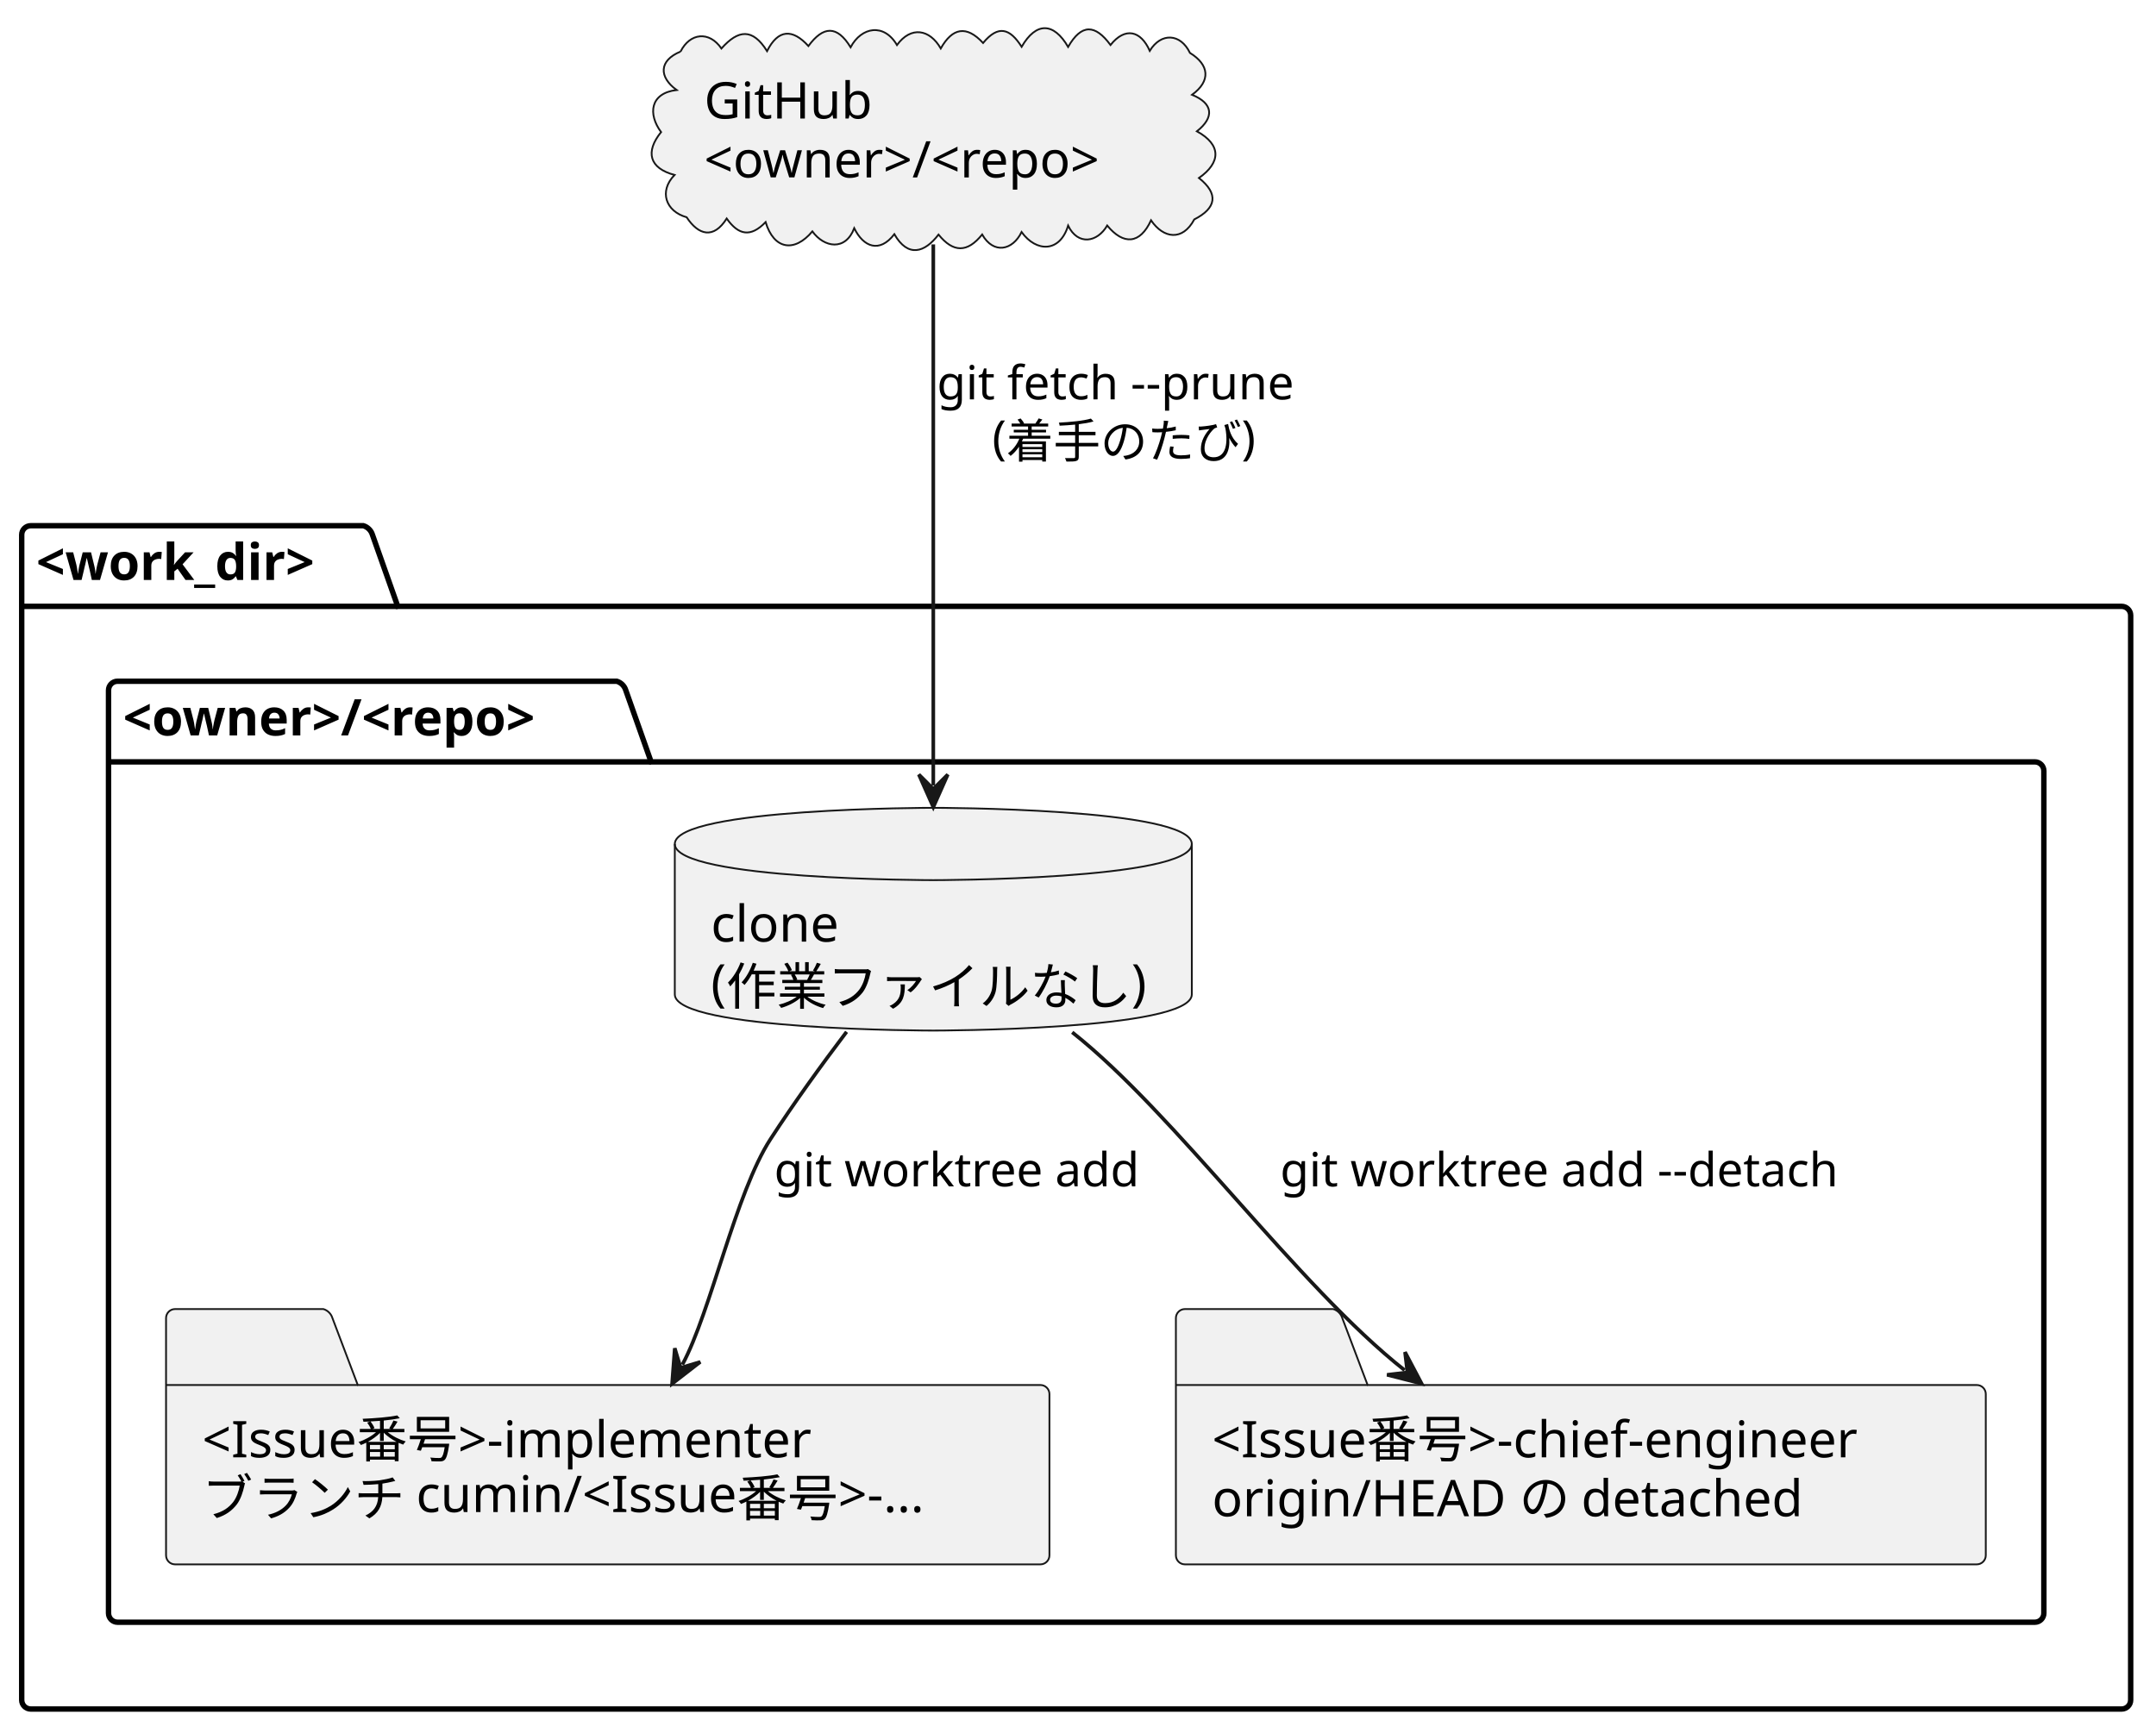
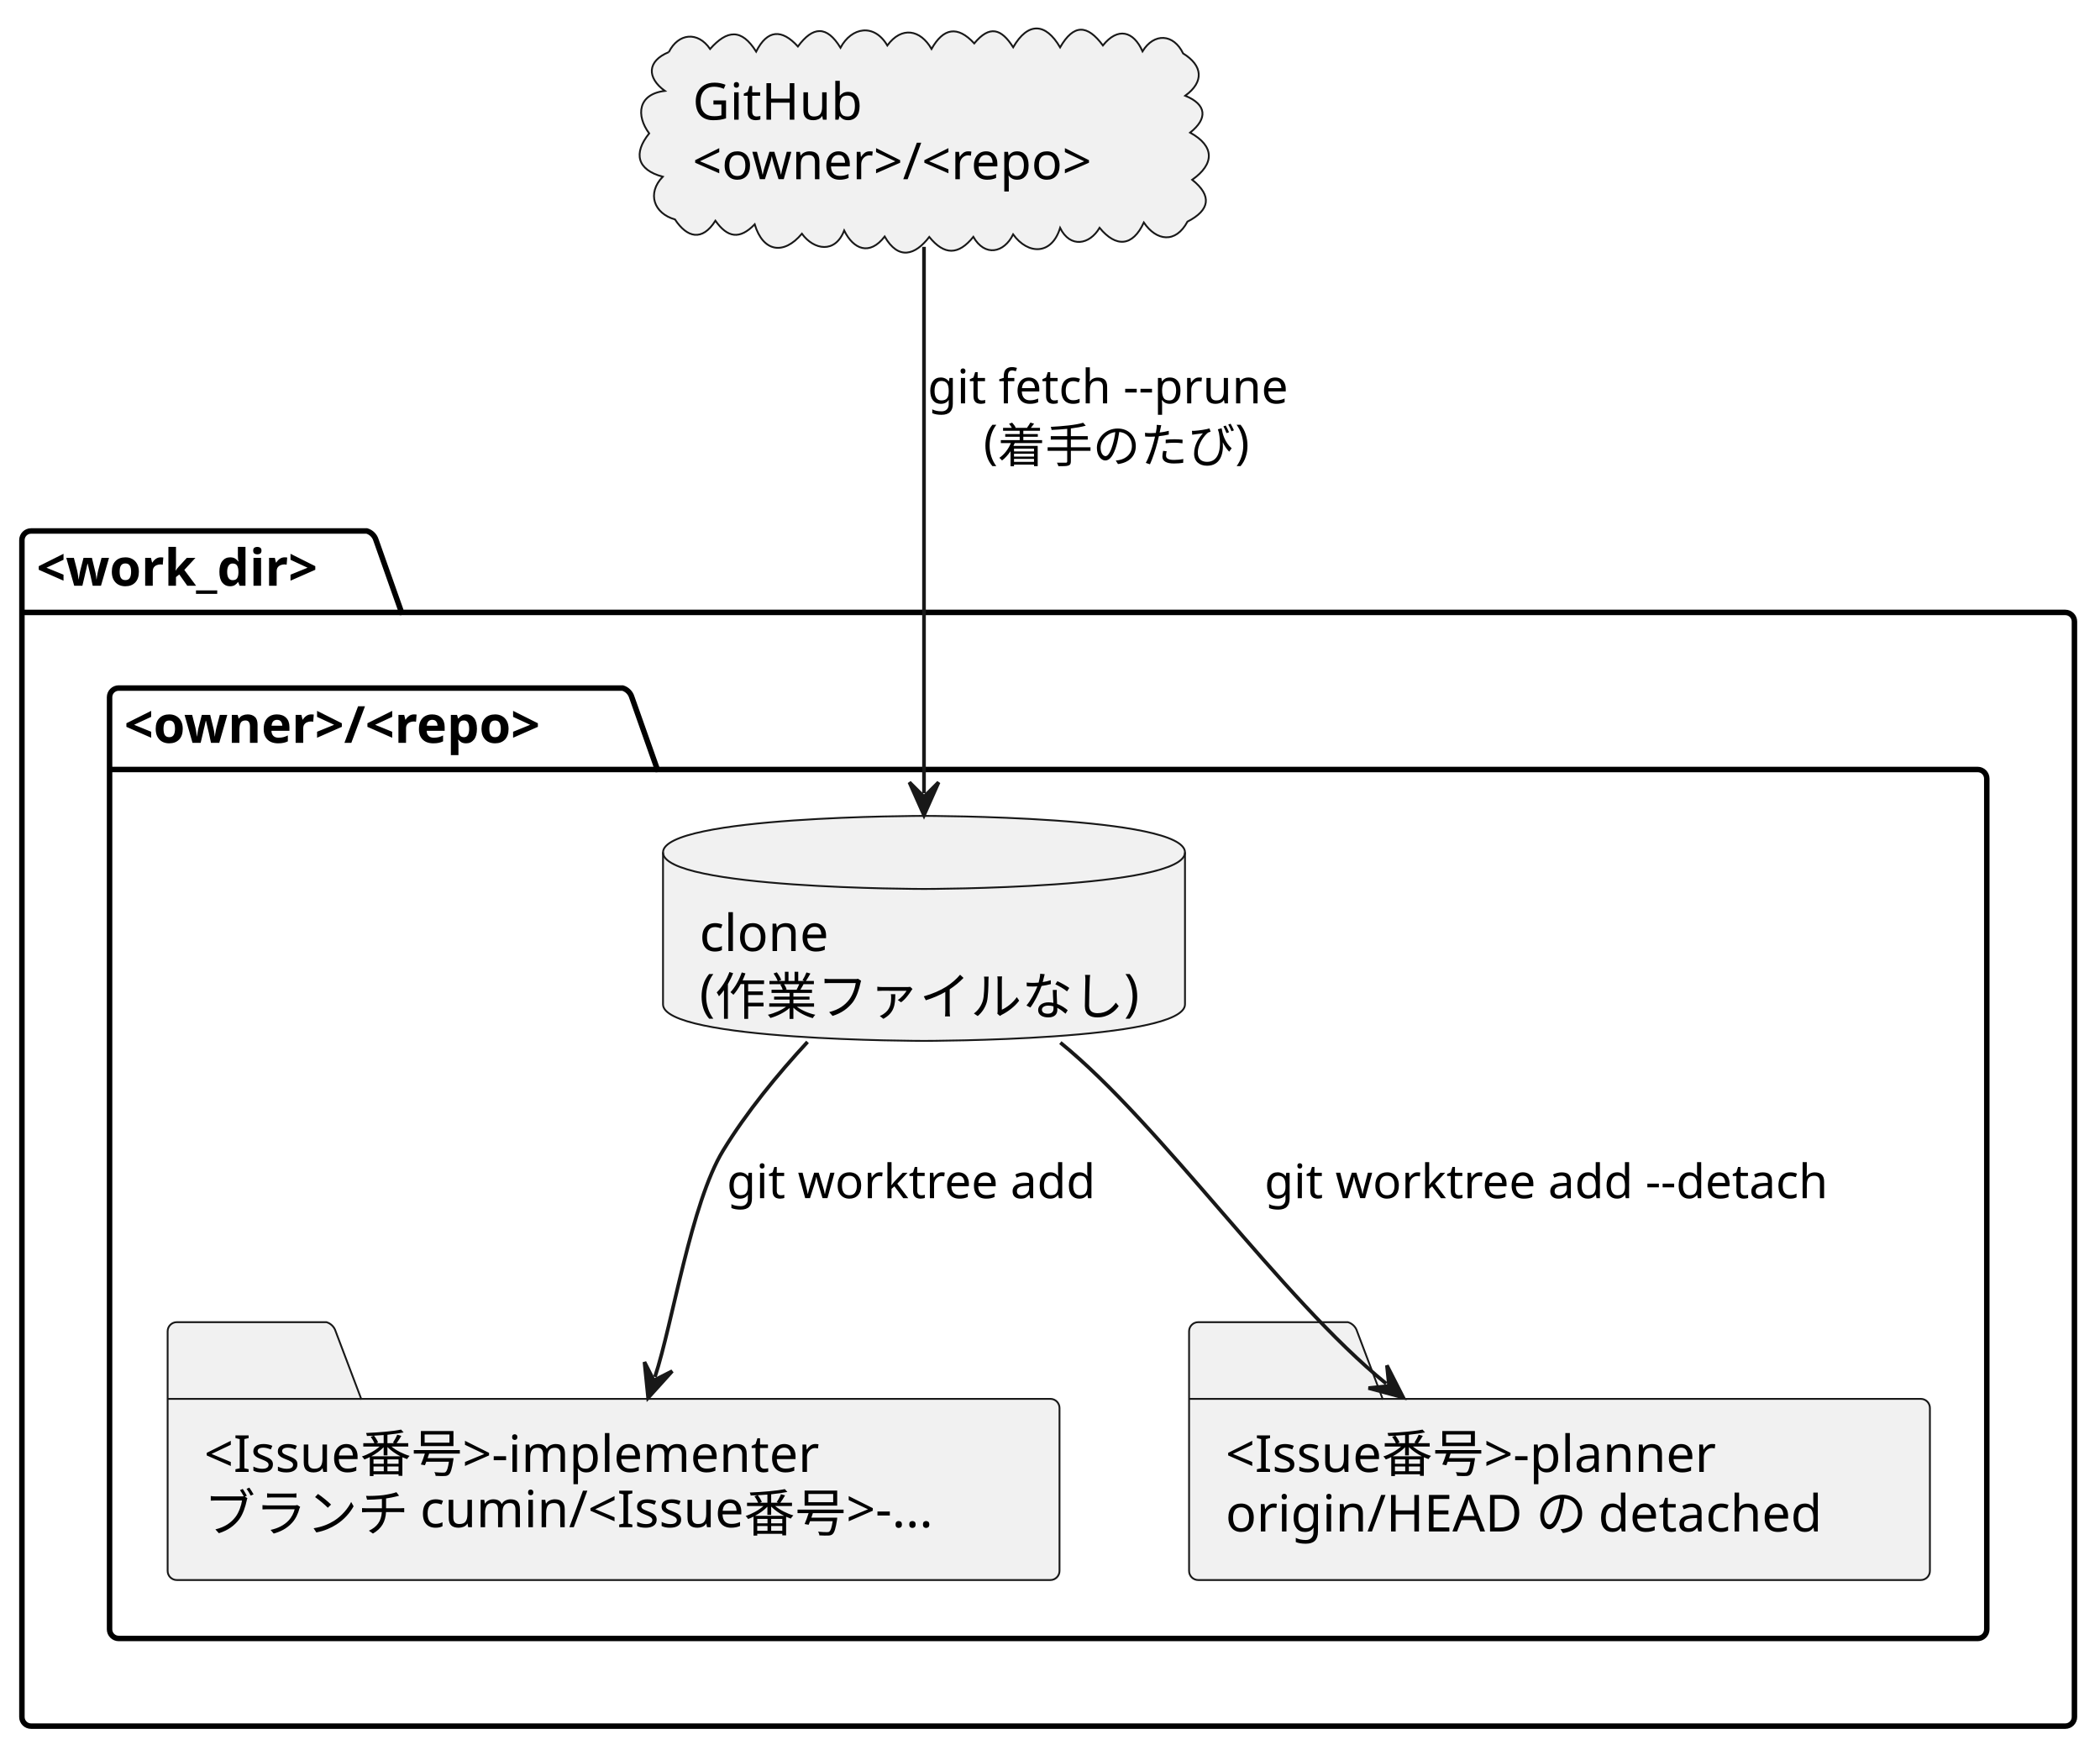
- <svg xmlns="http://www.w3.org/2000/svg" contentStyleType="text/css" data-diagram-type="DESCRIPTION" height="479px" preserveAspectRatio="none" style="width:596px;height:479px;background:#FFFFFF;" version="1.1" viewBox="0 0 596 479" width="596px" zoomAndPan="magnify">
+ <svg xmlns="http://www.w3.org/2000/svg" contentStyleType="text/css" data-diagram-type="DESCRIPTION" height="479px" preserveAspectRatio="none" style="width:575px;height:479px;background:#FFFFFF;" version="1.1" viewBox="0 0 575 479" width="575px" zoomAndPan="magnify">
  <defs />
  <g>
    <g class="cluster" data-entity="workdir" data-source-line="6" data-uid="ent0003" id="cluster_workdir">
-       <path d="M8.5,145.364 L100.452,145.364 A3.75,3.75 0 0 1 102.952,147.864 L109.952,167.661 L586.5,167.661 A2.5,2.5 0 0 1 589,170.161 L589,470.054 A2.5,2.5 0 0 1 586.5,472.554 L8.5,472.554 A2.5,2.5 0 0 1 6,470.054 L6,147.864 A2.5,2.5 0 0 1 8.5,145.364" fill="none" style="stroke:#000000;stroke-width:1.5;" />
+       <path d="M8.5,145.364 L100.452,145.364 A3.75,3.75 0 0 1 102.952,147.864 L109.952,167.661 L565.5,167.661 A2.5,2.5 0 0 1 568,170.161 L568,470.054 A2.5,2.5 0 0 1 565.5,472.554 L8.5,472.554 A2.5,2.5 0 0 1 6,470.054 L6,147.864 A2.5,2.5 0 0 1 8.5,145.364" fill="none" style="stroke:#000000;stroke-width:1.5;" />
      <line style="stroke:#000000;stroke-width:1.5;" x1="6" x2="109.952" y1="167.661" y2="167.661" />
      <text fill="#000000" font-family="sans-serif" font-size="14" font-weight="bold" lengthAdjust="spacing" textLength="90.952" x="10" y="160.359">&lt;work_dir&gt;</text>
    </g>
    <g class="cluster" data-entity="repo" data-source-line="7" data-uid="ent0004" id="cluster_repo">
-       <path d="M32.5,188.364 L170.492,188.364 A3.75,3.75 0 0 1 172.992,190.864 L179.992,210.661 L562.5,210.661 A2.5,2.5 0 0 1 565,213.161 L565,446.054 A2.5,2.5 0 0 1 562.5,448.554 L32.5,448.554 A2.5,2.5 0 0 1 30,446.054 L30,190.864 A2.5,2.5 0 0 1 32.5,188.364" fill="none" style="stroke:#000000;stroke-width:1.5;" />
+       <path d="M32.5,188.364 L170.492,188.364 A3.75,3.75 0 0 1 172.992,190.864 L179.992,210.661 L541.5,210.661 A2.5,2.5 0 0 1 544,213.161 L544,446.054 A2.5,2.5 0 0 1 541.5,448.554 L32.5,448.554 A2.5,2.5 0 0 1 30,446.054 L30,190.864 A2.5,2.5 0 0 1 32.5,188.364" fill="none" style="stroke:#000000;stroke-width:1.5;" />
      <line style="stroke:#000000;stroke-width:1.5;" x1="30" x2="179.992" y1="210.661" y2="210.661" />
      <text fill="#000000" font-family="sans-serif" font-size="14" font-weight="bold" lengthAdjust="spacing" textLength="136.992" x="34" y="203.359">&lt;owner&gt;/&lt;repo&gt;</text>
    </g>
    <g class="entity" data-entity="clone" data-source-line="8" data-uid="ent0005" id="entity_clone">
-       <path d="M186.54,233.364 C186.54,223.364 258.002,223.364 258.002,223.364 C258.002,223.364 329.463,223.364 329.463,233.364 L329.463,274.958 C329.463,284.958 258.002,284.958 258.002,284.958 C258.002,284.958 186.54,284.958 186.54,274.958 L186.54,233.364" fill="#F1F1F1" style="stroke:#181818;stroke-width:0.5;" />
-       <path d="M186.54,233.364 C186.54,243.364 258.002,243.364 258.002,243.364 C258.002,243.364 329.463,243.364 329.463,233.364" fill="none" style="stroke:#181818;stroke-width:0.5;" />
-       <text fill="#000000" font-family="sans-serif" font-size="14" lengthAdjust="spacing" textLength="37.639" x="196.54" y="260.359">clone</text>
-       <text fill="#000000" font-family="sans-serif" font-size="14" lengthAdjust="spacing" textLength="122.923" x="196.54" y="276.656">(作業ファイルなし)</text>
+       <path d="M181.54,233.364 C181.54,223.364 253.002,223.364 253.002,223.364 C253.002,223.364 324.463,223.364 324.463,233.364 L324.463,274.958 C324.463,284.958 253.002,284.958 253.002,284.958 C253.002,284.958 181.54,284.958 181.54,274.958 L181.54,233.364" fill="#F1F1F1" style="stroke:#181818;stroke-width:0.5;" />
+       <path d="M181.54,233.364 C181.54,243.364 253.002,243.364 253.002,243.364 C253.002,243.364 324.463,243.364 324.463,233.364" fill="none" style="stroke:#181818;stroke-width:0.5;" />
+       <text fill="#000000" font-family="sans-serif" font-size="14" lengthAdjust="spacing" textLength="37.639" x="191.54" y="260.359">clone</text>
+       <text fill="#000000" font-family="sans-serif" font-size="14" lengthAdjust="spacing" textLength="122.923" x="191.54" y="276.656">(作業ファイルなし)</text>
    </g>
    <g class="entity" data-entity="implementer" data-source-line="9" data-uid="ent0006" id="entity_implementer">
      <path d="M48.4,361.964 L89.4,361.964 A3.75,3.75 0 0 1 91.9,364.464 L98.9,382.964 L287.604,382.964 A2.5,2.5 0 0 1 290.104,385.464 L290.104,430.058 A2.5,2.5 0 0 1 287.604,432.558 L48.4,432.558 A2.5,2.5 0 0 1 45.9,430.058 L45.9,364.464 A2.5,2.5 0 0 1 48.4,361.964" fill="#F1F1F1" style="stroke:#181818;stroke-width:0.5;" />
      <line style="stroke:#181818;stroke-width:0.5;" x1="45.9" x2="98.9" y1="382.964" y2="382.964" />
      <text fill="#000000" font-family="sans-serif" font-size="14" lengthAdjust="spacing" textLength="182.615" x="55.9" y="402.959">&lt;Issue番号&gt;-implementer</text>
      <text fill="#000000" font-family="sans-serif" font-size="14" lengthAdjust="spacing" textLength="214.204" x="55.9" y="419.256">ブランチ cumin/&lt;Issue番号&gt;-...</text>
    </g>
-     <g class="entity" data-entity="chief" data-source-line="10" data-uid="ent0007" id="entity_chief">
-       <path d="M327.56,361.964 L368.56,361.964 A3.75,3.75 0 0 1 371.06,364.464 L378.06,382.964 L546.448,382.964 A2.5,2.5 0 0 1 548.948,385.464 L548.948,430.058 A2.5,2.5 0 0 1 546.448,432.558 L327.56,432.558 A2.5,2.5 0 0 1 325.06,430.058 L325.06,364.464 A2.5,2.5 0 0 1 327.56,361.964" fill="#F1F1F1" style="stroke:#181818;stroke-width:0.5;" />
-       <line style="stroke:#181818;stroke-width:0.5;" x1="325.06" x2="378.06" y1="382.964" y2="382.964" />
-       <text fill="#000000" font-family="sans-serif" font-size="14" lengthAdjust="spacing" textLength="193.888" x="335.06" y="402.959">&lt;Issue番号&gt;-chief-engineer</text>
-       <text fill="#000000" font-family="sans-serif" font-size="14" lengthAdjust="spacing" textLength="172.847" x="335.06" y="419.256">origin/HEAD の detached</text>
+     <g class="entity" data-entity="planner" data-source-line="10" data-uid="ent0007" id="entity_planner">
+       <path d="M328.08,361.964 L369.08,361.964 A3.75,3.75 0 0 1 371.58,364.464 L378.58,382.964 L525.927,382.964 A2.5,2.5 0 0 1 528.427,385.464 L528.427,430.058 A2.5,2.5 0 0 1 525.927,432.558 L328.08,432.558 A2.5,2.5 0 0 1 325.58,430.058 L325.58,364.464 A2.5,2.5 0 0 1 328.08,361.964" fill="#F1F1F1" style="stroke:#181818;stroke-width:0.5;" />
+       <line style="stroke:#181818;stroke-width:0.5;" x1="325.58" x2="378.58" y1="382.964" y2="382.964" />
+       <text fill="#000000" font-family="sans-serif" font-size="14" lengthAdjust="spacing" textLength="146.186" x="335.58" y="402.959">&lt;Issue番号&gt;-planner</text>
+       <text fill="#000000" font-family="sans-serif" font-size="14" lengthAdjust="spacing" textLength="172.847" x="335.58" y="419.256">origin/HEAD の detached</text>
    </g>
    <g class="entity" data-entity="github" data-source-line="4" data-uid="ent0002" id="entity_github">
-       <path d="M188.132,14.259 C190.731,9.068 196.067,8.495 199.428,13.407 C204.093,8.16 208.043,7.747 212.043,14.128 C215.107,8.056 219.07,7.883 223.472,12.726 C227.57,7.162 231.379,6.928 235.135,13.066 C238.156,7.407 244.37,6.338 247.956,12.45 C251.848,7.14 257.003,8.066 260.062,13.397 C263.277,7.681 267.162,6.904 271.76,11.884 C275.993,6.779 279.191,7.864 282.419,12.937 C286.434,6 291.286,6.144 295.267,12.969 C298.969,6.528 302.735,6.678 306.985,12.441 C311.041,7.378 315.361,8.456 317.834,14.051 C320.978,8.919 326.354,9.215 328.949,14.629 C334.322,17.931 334.777,22.37 329.532,26.206 C335.431,28.619 335.722,32.466 330.873,36.306 C337.657,40.039 337.543,44.918 331.435,49.214 C336.983,53.639 336.229,57.562 330.142,60.673 C326.914,66.726 321.647,65.993 318.191,60.919 C315.137,67.545 310.569,67.812 306.073,62.365 C303.355,67.02 298.015,67.989 295.267,62.396 C292.984,69.862 286.49,69.805 282.404,64.166 C279.917,69.272 274.654,70.35 271.507,64.843 C267.427,69.917 263.539,69.91 259.441,64.865 C255.578,69.902 250.989,71.287 247.231,64.754 C243.114,70.085 238.701,68.302 236.144,63.11 C233.692,69.48 227.838,68.473 224.569,63.982 C219.592,69.907 213.939,69.006 211.643,61.416 C207.519,65.674 204.189,65.088 200.886,60.426 C197.256,66.184 193.1,65.056 189.813,60.072 C184.032,58.447 182.063,52.917 186.468,48.378 C179.448,46.507 178.337,41.98 182.75,36.522 C179.085,31.575 179.671,25.761 187.043,24.887 C182.099,21.295 182.121,16.729 188.132,14.259" fill="#F1F1F1" style="stroke:#181818;stroke-width:0.5;" />
-       <text fill="#000000" font-family="sans-serif" font-size="14" lengthAdjust="spacing" textLength="48.515" x="194.64" y="32.769">GitHub</text>
-       <text fill="#000000" font-family="sans-serif" font-size="14" lengthAdjust="spacing" textLength="126.718" x="194.64" y="49.066">&lt;owner&gt;/&lt;repo&gt;</text>
+       <path d="M183.132,14.259 C185.731,9.068 191.067,8.495 194.428,13.407 C199.093,8.16 203.043,7.747 207.043,14.128 C210.107,8.056 214.07,7.883 218.472,12.726 C222.57,7.162 226.379,6.928 230.135,13.066 C233.156,7.407 239.37,6.338 242.956,12.45 C246.848,7.14 252.003,8.066 255.062,13.397 C258.277,7.681 262.162,6.904 266.76,11.884 C270.993,6.779 274.191,7.864 277.419,12.937 C281.434,6 286.286,6.144 290.267,12.969 C293.969,6.528 297.735,6.678 301.985,12.441 C306.041,7.378 310.361,8.456 312.834,14.051 C315.978,8.919 321.354,9.215 323.949,14.629 C329.322,17.931 329.777,22.37 324.532,26.206 C330.431,28.619 330.722,32.466 325.873,36.306 C332.657,40.039 332.543,44.918 326.435,49.214 C331.983,53.639 331.229,57.562 325.142,60.673 C321.914,66.726 316.647,65.993 313.191,60.919 C310.137,67.545 305.569,67.812 301.073,62.365 C298.355,67.02 293.015,67.989 290.267,62.396 C287.984,69.862 281.49,69.805 277.404,64.166 C274.917,69.272 269.654,70.35 266.507,64.843 C262.427,69.917 258.539,69.91 254.441,64.865 C250.578,69.902 245.989,71.287 242.231,64.754 C238.114,70.085 233.701,68.302 231.144,63.11 C228.692,69.48 222.838,68.473 219.569,63.982 C214.592,69.907 208.939,69.006 206.643,61.416 C202.519,65.674 199.189,65.088 195.886,60.426 C192.256,66.184 188.1,65.056 184.813,60.072 C179.032,58.447 177.063,52.917 181.468,48.378 C174.448,46.507 173.337,41.98 177.75,36.522 C174.085,31.575 174.671,25.761 182.043,24.887 C177.099,21.295 177.121,16.729 183.132,14.259" fill="#F1F1F1" style="stroke:#181818;stroke-width:0.5;" />
+       <text fill="#000000" font-family="sans-serif" font-size="14" lengthAdjust="spacing" textLength="48.515" x="189.64" y="32.769">GitHub</text>
+       <text fill="#000000" font-family="sans-serif" font-size="14" lengthAdjust="spacing" textLength="126.718" x="189.64" y="49.066">&lt;owner&gt;/&lt;repo&gt;</text>
    </g>
    <g class="link" data-entity-1="github" data-entity-2="clone" data-source-line="14" data-uid="lnk8" id="link_github_clone">
-       <path d="M258,67.574 C258,108.874 258,176.124 258,217.164" fill="none" id="github-to-clone" style="stroke:#181818;stroke-width:1;" />
-       <polygon fill="#181818" points="258,223.164,262,214.164,258,218.164,254,214.164,258,223.164" style="stroke:#181818;stroke-width:1;" />
-       <text fill="#000000" font-family="sans-serif" font-size="13" lengthAdjust="spacing" textLength="105.739" x="259" y="110.431">git fetch --prune</text>
-       <text fill="#000000" font-family="sans-serif" font-size="13" lengthAdjust="spacing" textLength="75.144" x="274.298" y="125.564">(着手のたび)</text>
+       <path d="M253,67.574 C253,108.874 253,176.124 253,217.164" fill="none" id="github-to-clone" style="stroke:#181818;stroke-width:1;" />
+       <polygon fill="#181818" points="253,223.164,257,214.164,253,218.164,249,214.164,253,223.164" style="stroke:#181818;stroke-width:1;" />
+       <text fill="#000000" font-family="sans-serif" font-size="13" lengthAdjust="spacing" textLength="105.739" x="254" y="110.431">git fetch --prune</text>
+       <text fill="#000000" font-family="sans-serif" font-size="13" lengthAdjust="spacing" textLength="75.144" x="269.298" y="125.564">(着手のたび)</text>
    </g>
    <g class="link" data-entity-1="clone" data-entity-2="implementer" data-source-line="15" data-uid="lnk9" id="link_clone_implementer">
-       <path d="M234.03,285.304 C226.98,294.614 219.43,305.044 213,314.964 C203.34,329.844 196.524,362.671 188.633,377.33" fill="none" id="clone-to-implementer" style="stroke:#181818;stroke-width:1;" />
-       <polygon fill="#181818" points="185.79,382.614,193.578,376.584,188.16,378.211,186.533,372.793,185.79,382.614" style="stroke:#181818;stroke-width:1;" />
-       <text fill="#000000" font-family="sans-serif" font-size="13" lengthAdjust="spacing" textLength="107.593" x="214" y="328.031">git worktree add</text>
+       <path d="M221.11,285.244 C212.8,294.234 204.4,304.494 198,314.964 C189.21,329.334 184.239,361.992 179.329,376.972" fill="none" id="clone-to-implementer" style="stroke:#181818;stroke-width:1;" />
+       <polygon fill="#181818" points="177.46,382.674,184.064,375.368,179.017,377.923,176.462,372.876,177.46,382.674" style="stroke:#181818;stroke-width:1;" />
+       <text fill="#000000" font-family="sans-serif" font-size="13" lengthAdjust="spacing" textLength="107.593" x="199" y="328.031">git worktree add</text>
    </g>
-     <g class="link" data-entity-1="clone" data-entity-2="chief" data-source-line="16" data-uid="lnk10" id="link_clone_chief">
-       <path d="M296.4,285.434 C324.75,307.784 358.678,355.519 388.279,378.859" fill="none" id="clone-to-chief" style="stroke:#181818;stroke-width:1;" />
-       <polygon fill="#181818" points="392.99,382.574,388.399,373.86,389.064,379.478,383.446,380.142,392.99,382.574" style="stroke:#181818;stroke-width:1;" />
-       <text fill="#000000" font-family="sans-serif" font-size="13" lengthAdjust="spacing" textLength="165.807" x="353.87" y="328.031">git worktree add --detach</text>
+     <g class="link" data-entity-1="clone" data-entity-2="planner" data-source-line="16" data-uid="lnk10" id="link_clone_planner">
+       <path d="M290.33,285.434 C317.89,307.784 350.791,355.454 379.56,378.794" fill="none" id="clone-to-planner" style="stroke:#181818;stroke-width:1;" />
+       <polygon fill="#181818" points="384.22,382.574,379.751,373.797,380.337,379.424,374.711,380.01,384.22,382.574" style="stroke:#181818;stroke-width:1;" />
+       <text fill="#000000" font-family="sans-serif" font-size="13" lengthAdjust="spacing" textLength="165.807" x="346.22" y="328.031">git worktree add --detach</text>
    </g>
  </g>
</svg>
